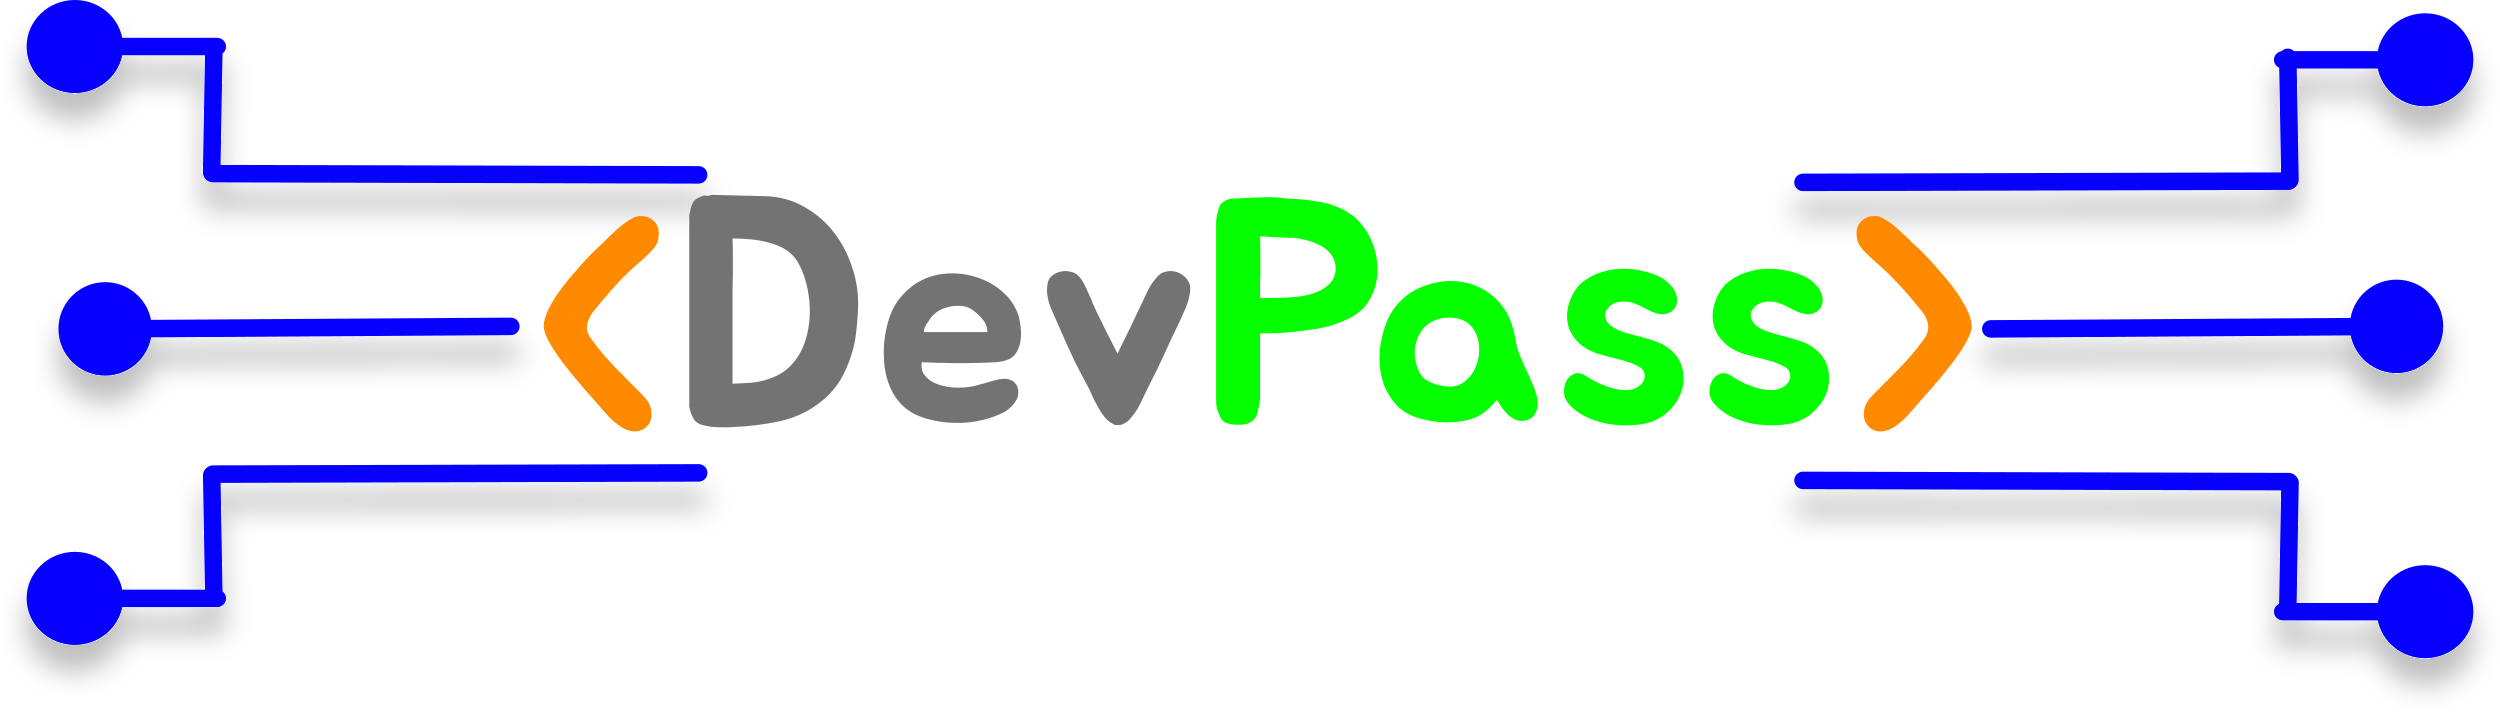
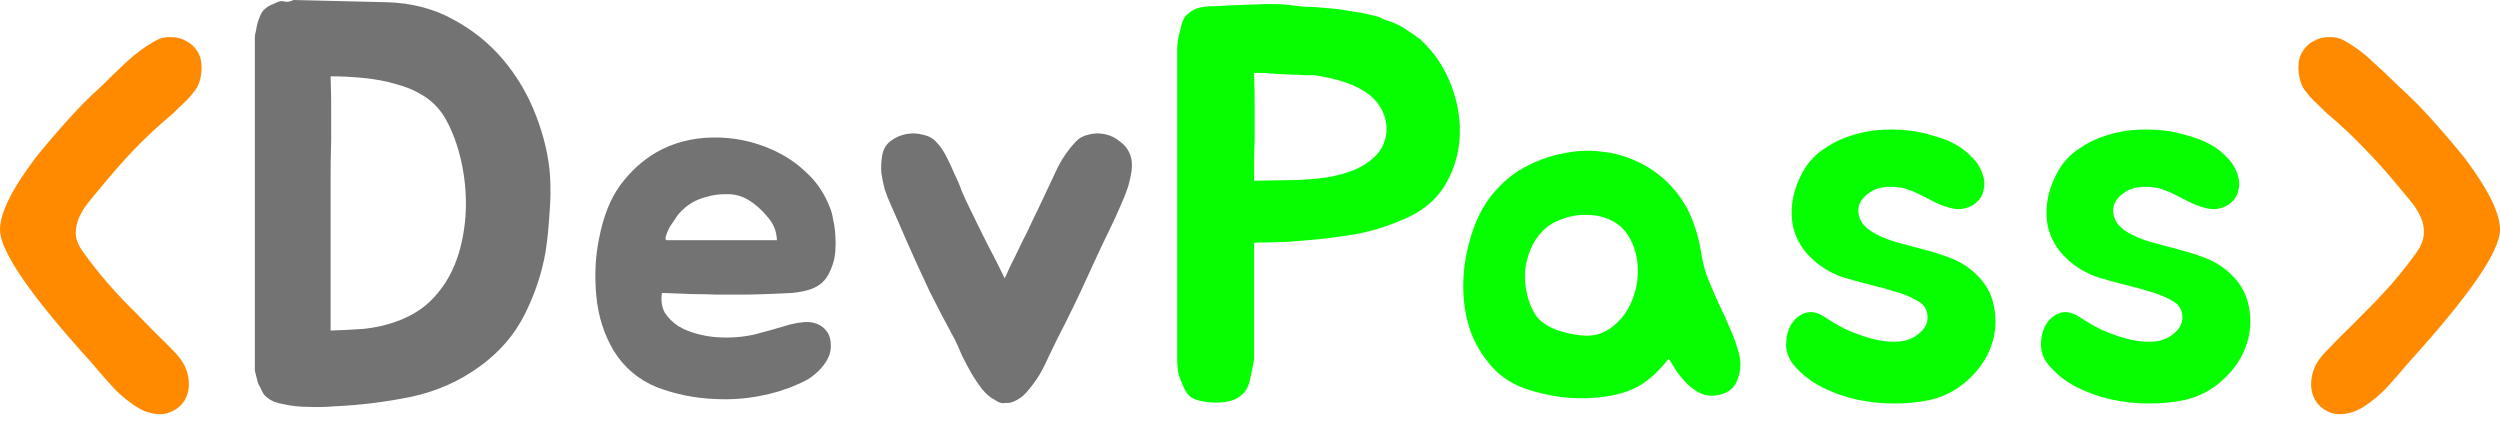
- <svg xmlns="http://www.w3.org/2000/svg" width="376" height="107" viewBox="0 0 376 107" fill="none">
-   <g filter="url(#filter0_d_1_126)">
-     <path fill-rule="evenodd" clip-rule="evenodd" d="M353.519 47.814L299.411 48.148C298.683 48.153 298.096 48.747 298.101 49.475C298.105 50.203 298.699 50.789 299.427 50.785L353.535 50.451C354.173 53.7 357.046 56.142 360.478 56.121C364.361 56.097 367.489 52.929 367.465 49.047C367.441 45.164 364.274 42.035 360.391 42.059C356.959 42.081 354.116 44.558 353.519 47.814Z" fill="#0500FF" />
-     <path fill-rule="evenodd" clip-rule="evenodd" d="M269.852 27.436C269.85 26.708 270.439 26.116 271.167 26.114L344.243 25.927C344.972 25.925 345.563 26.514 345.565 27.242C345.567 27.97 344.978 28.562 344.25 28.564L271.173 28.751C270.445 28.753 269.854 28.164 269.852 27.436Z" fill="#0500FF" />
-     <path fill-rule="evenodd" clip-rule="evenodd" d="M344.435 28.398C343.707 28.411 343.107 27.831 343.094 27.103L342.764 8.647C342.751 7.919 343.331 7.318 344.059 7.305C344.787 7.292 345.387 7.872 345.4 8.6L345.73 27.056C345.743 27.784 345.163 28.385 344.435 28.398Z" fill="#0500FF" />
-     <path fill-rule="evenodd" clip-rule="evenodd" d="M357.613 7.688H343.361C342.609 7.688 342 8.275 342 9C342 9.725 342.609 10.312 343.361 10.312H357.613C358.25 13.551 361.2 16 364.743 16C368.751 16 372 12.866 372 9C372 5.134 368.751 2 364.743 2C361.2 2 358.25 4.449 357.613 7.688Z" fill="#0500FF" />
-     <path fill-rule="evenodd" clip-rule="evenodd" d="M269.858 72.251C269.857 72.979 270.445 73.57 271.173 73.572L344.25 73.76C344.978 73.761 345.57 73.173 345.572 72.445C345.574 71.717 344.985 71.125 344.257 71.123L271.18 70.936C270.452 70.934 269.86 71.522 269.858 72.251Z" fill="#0500FF" />
-     <path fill-rule="evenodd" clip-rule="evenodd" d="M344.442 71.289C343.714 71.276 343.113 71.855 343.1 72.583L342.771 91.04C342.758 91.767 343.337 92.368 344.065 92.381C344.793 92.394 345.394 91.814 345.407 91.087L345.737 72.63C345.75 71.902 345.17 71.302 344.442 71.289Z" fill="#0500FF" />
-     <path fill-rule="evenodd" clip-rule="evenodd" d="M357.613 93.312L343.361 93.312C342.609 93.312 342 92.725 342 92C342 91.275 342.609 90.688 343.361 90.688L357.613 90.688C358.25 87.449 361.2 85 364.743 85C368.751 85 372 88.134 372 92C372 95.866 368.751 99 364.743 99C361.2 99 358.25 96.551 357.613 93.312Z" fill="#0500FF" />
-   </g>
-   <g filter="url(#filter1_d_1_126)">
-     <path fill-rule="evenodd" clip-rule="evenodd" d="M22.732 50.742L76.84 50.408C77.568 50.404 78.155 49.81 78.15 49.082C78.146 48.354 77.552 47.767 76.824 47.772L22.715 48.105C22.078 44.856 19.205 42.415 15.773 42.436C11.89 42.46 8.762 45.627 8.786 49.51C8.81 53.393 11.977 56.521 15.86 56.497C19.292 56.476 22.135 53.999 22.732 50.742Z" fill="#0500FF" />
-     <path fill-rule="evenodd" clip-rule="evenodd" d="M106.399 71.12C106.401 71.849 105.812 72.44 105.084 72.442L32.008 72.629C31.279 72.631 30.688 72.043 30.686 71.314C30.684 70.587 31.273 69.995 32.001 69.993L105.077 69.805C105.806 69.804 106.397 70.392 106.399 71.12Z" fill="#0500FF" />
-     <path fill-rule="evenodd" clip-rule="evenodd" d="M31.816 70.159C32.544 70.146 33.144 70.725 33.157 71.453L33.487 89.909C33.5 90.637 32.92 91.238 32.192 91.251C31.464 91.264 30.864 90.684 30.851 89.957L30.521 71.5C30.508 70.772 31.088 70.172 31.816 70.159Z" fill="#0500FF" />
-     <path fill-rule="evenodd" clip-rule="evenodd" d="M18.387 91.312L32.639 91.312C33.391 91.312 34 90.725 34 90C34 89.275 33.391 88.688 32.639 88.688L18.387 88.688C17.75 85.449 14.8 83 11.257 83C7.249 83 4 86.134 4 90C4 93.866 7.249 97 11.257 97C14.8 97 17.75 94.551 18.387 91.312Z" fill="#0500FF" />
-     <path fill-rule="evenodd" clip-rule="evenodd" d="M106.392 26.306C106.394 25.578 105.806 24.986 105.078 24.984L32.001 24.797C31.273 24.795 30.681 25.384 30.679 26.112C30.677 26.84 31.266 27.431 31.994 27.433L105.071 27.621C105.799 27.623 106.391 27.034 106.392 26.306Z" fill="#0500FF" />
-     <path fill-rule="evenodd" clip-rule="evenodd" d="M31.809 27.268C32.537 27.281 33.137 26.701 33.15 25.973L33.48 7.517C33.493 6.789 32.913 6.188 32.185 6.175C31.457 6.162 30.857 6.742 30.844 7.47L30.514 25.926C30.501 26.654 31.081 27.255 31.809 27.268Z" fill="#0500FF" />
-     <path fill-rule="evenodd" clip-rule="evenodd" d="M18.387 5.688H32.639C33.391 5.688 34 6.275 34 7C34 7.725 33.391 8.312 32.639 8.312H18.387C17.75 11.551 14.8 14 11.257 14C7.249 14 4 10.866 4 7C4 3.134 7.249 0 11.257 0C14.8 0 17.75 2.449 18.387 5.688Z" fill="#0500FF" />
-   </g>
-   <path d="M279.221 35.067C279.221 34.542 279.346 34.087 279.594 33.7C279.843 33.313 280.16 33.023 280.547 32.83C280.934 32.609 281.348 32.498 281.79 32.498C282.26 32.471 282.688 32.554 283.074 32.747C283.986 33.244 284.815 33.852 285.56 34.57C286.334 35.26 287.08 35.965 287.798 36.683C288.958 37.733 290.007 38.796 290.946 39.873C291.886 40.923 292.742 41.931 293.515 42.898C295.532 45.577 296.54 47.621 296.54 49.029C296.54 50.88 293.943 54.664 288.751 60.382C288.447 60.741 288.115 61.127 287.756 61.542C287.397 61.956 287.024 62.37 286.638 62.785C286.251 63.171 285.85 63.517 285.436 63.821C285.022 64.152 284.594 64.414 284.152 64.608C283.295 64.939 282.55 64.981 281.914 64.732C281.307 64.483 280.865 64.083 280.589 63.531C280.312 62.978 280.243 62.343 280.381 61.625C280.52 60.879 280.92 60.175 281.583 59.512C282.08 58.987 282.591 58.462 283.116 57.937C283.668 57.413 284.207 56.874 284.732 56.321C285.616 55.465 286.444 54.595 287.218 53.711C287.991 52.827 288.723 51.902 289.414 50.935C289.773 50.41 289.966 49.9 289.994 49.402C290.021 48.905 289.938 48.436 289.745 47.994C289.552 47.552 289.289 47.124 288.958 46.709C288.626 46.295 288.295 45.895 287.963 45.508C286.997 44.32 285.989 43.188 284.939 42.11C283.917 41.033 282.826 40.011 281.666 39.044C281.196 38.575 280.823 38.216 280.547 37.967C280.271 37.691 280.078 37.47 279.967 37.304C279.691 37.001 279.498 36.655 279.387 36.269C279.277 35.882 279.221 35.481 279.221 35.067Z" fill="#FF8A00" />
-   <path d="M268.625 55.294C268.014 54.908 267.323 54.603 266.552 54.378C265.813 54.153 265.041 53.944 264.238 53.751C263.467 53.558 262.711 53.349 261.972 53.124C261.233 52.867 260.558 52.514 259.947 52.064C258.629 51.067 257.858 49.846 257.633 48.4C257.44 46.921 257.762 45.443 258.597 43.964C259.047 43.193 259.642 42.566 260.381 42.084C261.12 41.57 261.924 41.184 262.792 40.927C263.692 40.638 264.608 40.477 265.54 40.445C266.472 40.413 267.356 40.461 268.191 40.59C268.738 40.686 269.316 40.831 269.927 41.023C270.538 41.184 271.1 41.409 271.614 41.698C272.161 41.988 272.643 42.357 273.061 42.807C273.511 43.225 273.832 43.755 274.025 44.398C274.153 44.816 274.169 45.218 274.073 45.603C274.009 45.989 273.848 46.311 273.591 46.568C273.366 46.825 273.061 47.018 272.675 47.146C272.321 47.275 271.936 47.307 271.518 47.243C271.036 47.146 270.586 47.002 270.168 46.809C269.75 46.616 269.332 46.407 268.914 46.182C268.497 45.957 268.063 45.764 267.613 45.603C267.195 45.443 266.745 45.362 266.263 45.362C265.524 45.33 264.913 45.459 264.431 45.748C263.949 46.037 263.611 46.391 263.418 46.809C263.258 47.227 263.274 47.677 263.467 48.159C263.692 48.641 264.141 49.059 264.816 49.412C265.427 49.734 266.102 49.991 266.841 50.184C267.581 50.376 268.304 50.569 269.011 50.762C269.75 50.955 270.457 51.18 271.132 51.437C271.839 51.694 272.466 52.048 273.012 52.498C274.073 53.365 274.716 54.378 274.941 55.535C275.198 56.692 275.134 57.833 274.748 58.958C274.362 60.083 273.687 61.079 272.723 61.947C271.791 62.815 270.682 63.393 269.397 63.683C268.464 63.876 267.452 63.972 266.359 63.972C265.299 63.972 264.238 63.859 263.177 63.635C262.149 63.41 261.152 63.056 260.188 62.574C259.256 62.092 258.469 61.481 257.826 60.742C257.376 60.227 257.135 59.649 257.103 59.006C257.103 58.331 257.231 57.753 257.488 57.271C257.778 56.756 258.179 56.403 258.694 56.21C259.208 56.017 259.786 56.13 260.429 56.547C260.943 56.901 261.554 57.255 262.261 57.608C262.968 57.929 263.675 58.187 264.383 58.379C265.09 58.572 265.765 58.669 266.407 58.669C267.082 58.669 267.661 58.524 268.143 58.235C268.85 57.785 269.22 57.271 269.252 56.692C269.284 56.081 269.075 55.615 268.625 55.294Z" fill="#05FF00" />
-   <path d="M246.732 55.294C246.122 54.908 245.431 54.603 244.659 54.378C243.92 54.153 243.149 53.944 242.345 53.751C241.574 53.558 240.818 53.349 240.079 53.124C239.34 52.867 238.665 52.514 238.054 52.064C236.737 51.067 235.965 49.846 235.74 48.4C235.547 46.921 235.869 45.443 236.704 43.964C237.154 43.193 237.749 42.566 238.488 42.084C239.227 41.57 240.031 41.184 240.899 40.927C241.799 40.638 242.715 40.477 243.647 40.445C244.579 40.413 245.463 40.461 246.298 40.59C246.845 40.686 247.423 40.831 248.034 41.023C248.645 41.184 249.207 41.409 249.721 41.698C250.268 41.988 250.75 42.357 251.168 42.807C251.618 43.225 251.939 43.755 252.132 44.398C252.261 44.816 252.277 45.218 252.18 45.603C252.116 45.989 251.955 46.311 251.698 46.568C251.473 46.825 251.168 47.018 250.782 47.146C250.428 47.275 250.043 47.307 249.625 47.243C249.143 47.146 248.693 47.002 248.275 46.809C247.857 46.616 247.439 46.407 247.022 46.182C246.604 45.957 246.17 45.764 245.72 45.603C245.302 45.443 244.852 45.362 244.37 45.362C243.631 45.33 243.02 45.459 242.538 45.748C242.056 46.037 241.718 46.391 241.526 46.809C241.365 47.227 241.381 47.677 241.574 48.159C241.799 48.641 242.249 49.059 242.924 49.412C243.534 49.734 244.209 49.991 244.949 50.184C245.688 50.376 246.411 50.569 247.118 50.762C247.857 50.955 248.564 51.18 249.239 51.437C249.946 51.694 250.573 52.048 251.12 52.498C252.18 53.365 252.823 54.378 253.048 55.535C253.305 56.692 253.241 57.833 252.855 58.958C252.469 60.083 251.794 61.079 250.83 61.947C249.898 62.815 248.789 63.393 247.504 63.683C246.572 63.876 245.559 63.972 244.466 63.972C243.406 63.972 242.345 63.859 241.284 63.635C240.256 63.41 239.26 63.056 238.295 62.574C237.363 62.092 236.576 61.481 235.933 60.742C235.483 60.227 235.242 59.649 235.21 59.006C235.21 58.331 235.338 57.753 235.596 57.271C235.885 56.756 236.287 56.403 236.801 56.21C237.315 56.017 237.894 56.13 238.536 56.547C239.051 56.901 239.661 57.255 240.368 57.608C241.076 57.929 241.783 58.187 242.49 58.379C243.197 58.572 243.872 58.669 244.515 58.669C245.19 58.669 245.768 58.524 246.25 58.235C246.957 57.785 247.327 57.271 247.359 56.692C247.391 56.081 247.182 55.615 246.732 55.294Z" fill="#05FF00" />
-   <path d="M213.12 43.482C214.084 43 215.096 42.663 216.157 42.47C217.218 42.245 218.262 42.197 219.291 42.325C220.351 42.422 221.364 42.695 222.328 43.145C223.292 43.563 224.192 44.173 225.028 44.977C225.864 45.812 226.506 46.728 226.956 47.725C227.406 48.721 227.728 49.83 227.921 51.051C228.049 51.887 228.258 52.658 228.547 53.365C228.837 54.073 229.142 54.78 229.463 55.487C229.817 56.194 230.138 56.901 230.428 57.608C230.749 58.315 231.006 59.054 231.199 59.826C231.36 60.565 231.295 61.288 231.006 61.995C230.749 62.67 230.203 63.088 229.367 63.249C228.885 63.345 228.419 63.313 227.969 63.152C227.551 62.959 227.165 62.702 226.812 62.381C226.458 62.027 226.137 61.658 225.847 61.272C225.59 60.854 225.349 60.469 225.124 60.115C224.385 61.079 223.582 61.835 222.714 62.381C221.846 62.895 220.801 63.233 219.58 63.393C218.551 63.522 217.571 63.554 216.639 63.49C215.707 63.426 214.711 63.249 213.65 62.959C212.268 62.606 211.127 61.995 210.227 61.127C209.359 60.227 208.684 59.199 208.202 58.042C207.752 56.853 207.511 55.583 207.479 54.233C207.447 52.883 207.608 51.55 207.961 50.232C208.411 48.496 209.086 47.082 209.986 45.989C210.886 44.896 211.93 44.061 213.12 43.482ZM214.325 49.123C213.875 49.573 213.521 50.103 213.264 50.714C213.007 51.325 212.847 51.967 212.782 52.642C212.75 53.317 212.814 53.992 212.975 54.667C213.136 55.342 213.393 55.937 213.746 56.451C214.068 56.901 214.614 57.287 215.386 57.608C216.157 57.897 216.961 58.074 217.796 58.138C218.76 58.203 219.596 57.946 220.303 57.367C221.042 56.788 221.589 56.065 221.942 55.197C222.328 54.298 222.505 53.349 222.473 52.353C222.441 51.325 222.167 50.392 221.653 49.557C221.267 48.946 220.753 48.496 220.11 48.207C219.5 47.918 218.841 47.773 218.134 47.773C217.427 47.741 216.719 47.853 216.012 48.111C215.337 48.336 214.775 48.673 214.325 49.123Z" fill="#05FF00" />
-   <path d="M203.778 32.683C204.999 33.808 205.899 35.158 206.478 36.733C207.056 38.275 207.281 39.818 207.153 41.361C207.024 42.839 206.558 44.205 205.755 45.459C204.951 46.68 203.73 47.612 202.091 48.255C200.805 48.801 199.535 49.187 198.282 49.412C197.029 49.637 195.646 49.814 194.136 49.943C193.461 50.007 192.882 50.055 192.4 50.087C191.95 50.087 191.42 50.103 190.809 50.135C190.681 50.135 190.456 50.135 190.134 50.135C189.845 50.135 189.636 50.151 189.508 50.184V60.163C189.411 60.774 189.283 61.401 189.122 62.044C188.993 62.686 188.624 63.184 188.013 63.538C187.659 63.731 187.226 63.843 186.711 63.876C186.197 63.908 185.731 63.892 185.313 63.827C184.863 63.763 184.478 63.651 184.156 63.49C183.867 63.297 183.626 62.975 183.433 62.526C183.304 62.236 183.176 61.915 183.047 61.561C182.951 61.176 182.903 60.71 182.903 60.163V33.502C182.903 33.278 182.919 33.069 182.951 32.876C182.983 32.683 183.015 32.49 183.047 32.297C183.112 32.136 183.16 31.96 183.192 31.767C183.224 31.574 183.272 31.397 183.337 31.236C183.401 31.076 183.465 30.931 183.529 30.803C183.626 30.674 183.738 30.562 183.867 30.465C184.028 30.305 184.269 30.16 184.59 30.031C184.944 29.903 185.458 29.838 186.133 29.838H186.229C187.226 29.774 188.334 29.726 189.556 29.694C190.777 29.63 191.79 29.646 192.593 29.742C193.043 29.806 193.461 29.855 193.847 29.887C194.232 29.887 194.602 29.903 194.955 29.935C195.341 29.967 195.727 29.999 196.113 30.031C196.498 30.063 196.884 30.112 197.27 30.176C197.591 30.24 197.88 30.288 198.137 30.32C198.427 30.353 198.716 30.401 199.005 30.465C199.262 30.529 199.536 30.594 199.825 30.658C200.146 30.722 200.435 30.835 200.693 30.995C201.368 31.188 201.93 31.429 202.38 31.719C202.83 32.008 203.296 32.329 203.778 32.683ZM200.885 40.638C200.918 39.866 200.757 39.191 200.403 38.613C200.082 38.034 199.616 37.552 199.005 37.166C198.395 36.781 197.703 36.475 196.932 36.251C196.161 36.026 195.389 35.865 194.618 35.768C194.425 35.768 194.152 35.768 193.798 35.768C193.477 35.736 193.123 35.72 192.738 35.72C192.352 35.688 191.982 35.672 191.629 35.672C191.307 35.64 191.05 35.624 190.857 35.624C190.697 35.592 190.504 35.575 190.279 35.575C190.054 35.575 189.797 35.575 189.508 35.575C189.54 36.572 189.556 37.536 189.556 38.468C189.556 39.368 189.556 40.348 189.556 41.409C189.524 41.988 189.508 42.566 189.508 43.145C189.508 43.723 189.508 44.286 189.508 44.832L192.497 44.784C193.268 44.784 194.12 44.736 195.052 44.639C195.984 44.543 196.868 44.35 197.703 44.061C198.539 43.771 199.246 43.354 199.825 42.807C200.435 42.261 200.789 41.538 200.885 40.638Z" fill="#05FF00" />
-   <path d="M178.886 42.663C179.014 43.048 179.046 43.482 178.982 43.964C178.918 44.446 178.805 44.945 178.645 45.459C178.484 45.941 178.291 46.423 178.066 46.905C177.873 47.355 177.696 47.757 177.536 48.11C176.7 49.814 175.913 51.485 175.173 53.124C174.434 54.764 173.566 56.547 172.57 58.476C172.377 58.861 172.152 59.328 171.895 59.874C171.67 60.388 171.413 60.903 171.124 61.417C170.834 61.899 170.513 62.349 170.159 62.767C169.838 63.184 169.485 63.49 169.099 63.683C168.777 63.876 168.456 63.956 168.135 63.924C167.877 63.988 167.588 63.908 167.267 63.683C166.881 63.49 166.512 63.184 166.158 62.767C165.837 62.349 165.531 61.899 165.242 61.417C164.953 60.903 164.679 60.388 164.422 59.874C164.197 59.328 163.988 58.861 163.796 58.476C163.41 57.737 163.04 57.046 162.687 56.403C162.365 55.76 162.012 55.069 161.626 54.33C161.273 53.558 160.871 52.691 160.421 51.726C159.971 50.73 159.441 49.525 158.83 48.11C158.669 47.725 158.492 47.323 158.3 46.905C158.107 46.487 157.93 46.037 157.769 45.555C157.641 45.073 157.544 44.591 157.48 44.109C157.448 43.595 157.48 43.08 157.576 42.566C157.673 42.084 157.914 41.698 158.3 41.409C158.685 41.12 159.119 40.927 159.601 40.831C160.083 40.734 160.565 40.75 161.048 40.879C161.53 40.975 161.915 41.184 162.205 41.505C162.494 41.795 162.767 42.181 163.024 42.663C163.281 43.145 163.522 43.659 163.747 44.205C164.005 44.72 164.23 45.25 164.422 45.796C164.647 46.31 164.856 46.761 165.049 47.146C165.499 48.078 165.997 49.091 166.544 50.184C167.122 51.276 167.636 52.289 168.086 53.221C168.408 52.482 168.697 51.871 168.954 51.389C169.211 50.874 169.452 50.376 169.677 49.894C169.934 49.412 170.192 48.882 170.449 48.303C170.738 47.725 171.092 46.986 171.509 46.086C171.895 45.25 172.281 44.43 172.666 43.627C173.084 42.823 173.582 42.116 174.161 41.505C174.45 41.184 174.82 40.975 175.27 40.879C175.72 40.75 176.186 40.734 176.668 40.831C177.15 40.927 177.584 41.136 177.97 41.457C178.388 41.747 178.693 42.148 178.886 42.663Z" fill="#737373" />
-   <path d="M149.678 57.174C150.063 57.078 150.449 57.013 150.835 56.981C151.253 56.949 151.622 56.997 151.944 57.126C152.297 57.255 152.586 57.48 152.811 57.801C153.036 58.09 153.149 58.508 153.149 59.054C153.149 59.44 153.052 59.81 152.86 60.163C152.667 60.517 152.426 60.838 152.136 61.127C151.847 61.417 151.526 61.674 151.172 61.899C150.819 62.092 150.481 62.252 150.16 62.381C149.228 62.799 148.151 63.12 146.93 63.345C145.74 63.57 144.503 63.651 143.217 63.586C141.482 63.522 139.81 63.184 138.203 62.574C136.628 61.931 135.391 60.886 134.491 59.44C133.655 58.026 133.157 56.451 132.997 54.715C132.836 52.98 132.916 51.341 133.238 49.798C133.591 47.934 134.186 46.423 135.021 45.266C135.889 44.077 136.918 43.129 138.107 42.422C139.553 41.586 141.176 41.152 142.976 41.12C144.776 41.088 146.496 41.441 148.135 42.181C149.228 42.663 150.208 43.321 151.076 44.157C151.944 44.961 152.602 45.941 153.052 47.098C153.181 47.387 153.277 47.741 153.342 48.159C153.438 48.577 153.502 49.026 153.535 49.508C153.567 49.959 153.567 50.408 153.535 50.858C153.502 51.308 153.422 51.71 153.293 52.064C153.101 52.642 152.86 53.092 152.57 53.414C152.281 53.735 151.911 53.976 151.461 54.137C151.011 54.297 150.465 54.41 149.822 54.474C149.212 54.506 148.472 54.539 147.605 54.571C146.833 54.603 146.11 54.619 145.435 54.619C144.76 54.619 144.069 54.619 143.362 54.619C142.655 54.587 141.916 54.571 141.144 54.571C140.405 54.539 139.569 54.506 138.637 54.474C138.541 55.117 138.621 55.68 138.878 56.162C139.168 56.612 139.553 56.997 140.035 57.319C140.517 57.608 141.064 57.833 141.675 57.994C142.285 58.154 142.88 58.251 143.458 58.283C144.551 58.347 145.596 58.267 146.592 58.042C147.588 57.785 148.617 57.495 149.678 57.174ZM147.605 47.821C146.994 47.114 146.351 46.6 145.676 46.278C145.162 46.053 144.615 45.957 144.037 45.989C143.491 45.989 142.96 46.069 142.446 46.23C141.514 46.455 140.726 46.937 140.084 47.676C140.019 47.741 139.907 47.901 139.746 48.159C139.585 48.384 139.425 48.625 139.264 48.882C139.135 49.139 139.039 49.38 138.975 49.605C138.91 49.83 138.943 49.942 139.071 49.942H148.521C148.488 49.492 148.408 49.123 148.279 48.834C148.151 48.512 147.926 48.175 147.605 47.821Z" fill="#737373" />
-   <path d="M129.024 44.398C129.088 45.459 129.072 46.552 128.976 47.677C128.912 48.801 128.799 49.894 128.638 50.955C128.317 52.787 127.722 54.571 126.855 56.306C125.987 58.042 124.717 59.52 123.046 60.742C121.31 62.027 119.334 62.911 117.116 63.393C114.898 63.843 112.697 64.117 110.511 64.213C109.772 64.277 109.016 64.293 108.245 64.261C107.506 64.261 106.783 64.181 106.076 64.02C105.497 63.924 105.063 63.747 104.774 63.49C104.613 63.393 104.485 63.265 104.388 63.104C104.292 62.943 104.211 62.783 104.147 62.622C104.051 62.461 103.97 62.301 103.906 62.14C103.874 61.947 103.826 61.754 103.761 61.561C103.729 61.401 103.697 61.256 103.665 61.127C103.665 60.967 103.665 60.822 103.665 60.694V33.165C103.665 32.94 103.665 32.731 103.665 32.538C103.665 32.345 103.697 32.153 103.761 31.96C103.826 31.51 103.922 31.14 104.051 30.851C104.179 30.465 104.356 30.192 104.581 30.031C104.774 29.871 104.967 29.758 105.16 29.694C105.352 29.597 105.529 29.517 105.69 29.453C105.883 29.389 106.076 29.389 106.268 29.453C106.493 29.485 106.734 29.437 106.992 29.308L115.043 29.501C117.164 29.565 119.06 30.063 120.732 30.995C122.403 31.895 123.833 33.053 125.023 34.467C126.212 35.881 127.144 37.472 127.819 39.24C128.494 40.975 128.895 42.695 129.024 44.398ZM120.057 53.558C120.667 52.594 121.117 51.485 121.407 50.232C121.696 48.978 121.825 47.709 121.792 46.423C121.76 45.105 121.583 43.836 121.262 42.614C120.941 41.361 120.491 40.252 119.912 39.288C119.462 38.581 118.884 38.002 118.177 37.552C117.469 37.102 116.682 36.765 115.814 36.54C114.946 36.283 114.014 36.106 113.018 36.01C112.054 35.913 111.106 35.865 110.173 35.865C110.206 36.797 110.222 37.697 110.222 38.565C110.222 39.432 110.222 40.349 110.222 41.313C110.19 42.47 110.173 43.595 110.173 44.688C110.173 45.78 110.173 46.841 110.173 47.869V57.705C111.17 57.672 112.118 57.624 113.018 57.56C113.95 57.463 114.834 57.271 115.67 56.981C116.537 56.692 117.325 56.29 118.032 55.776C118.771 55.23 119.446 54.49 120.057 53.558Z" fill="#737373" />
-   <path d="M99.09 35.067C99.09 35.481 99.035 35.882 98.924 36.269C98.814 36.655 98.621 37.001 98.344 37.304C98.234 37.47 98.04 37.691 97.764 37.967C97.488 38.216 97.115 38.575 96.646 39.044C95.486 40.011 94.381 41.033 93.331 42.11C92.309 43.188 91.315 44.32 90.348 45.508C90.017 45.895 89.685 46.295 89.354 46.709C89.022 47.124 88.76 47.552 88.567 47.994C88.373 48.436 88.276 48.905 88.276 49.402C88.304 49.9 88.511 50.41 88.898 50.935C89.588 51.902 90.32 52.827 91.094 53.711C91.867 54.595 92.696 55.465 93.58 56.321C94.105 56.874 94.629 57.413 95.154 57.937C95.707 58.462 96.231 58.987 96.728 59.512C97.391 60.175 97.792 60.879 97.93 61.625C98.068 62.343 97.999 62.978 97.723 63.531C97.447 64.083 96.991 64.483 96.356 64.732C95.748 64.981 95.016 64.939 94.16 64.608C93.718 64.414 93.29 64.152 92.875 63.821C92.461 63.517 92.061 63.171 91.674 62.785C91.287 62.37 90.914 61.956 90.555 61.542C90.196 61.127 89.865 60.741 89.561 60.382C84.368 54.664 81.772 50.88 81.772 49.029C81.772 47.621 82.78 45.577 84.796 42.898C85.57 41.931 86.426 40.923 87.365 39.873C88.304 38.796 89.354 37.733 90.514 36.683C91.232 35.965 91.964 35.26 92.71 34.57C93.483 33.852 94.326 33.244 95.237 32.747C95.624 32.554 96.038 32.471 96.48 32.498C96.95 32.498 97.378 32.609 97.764 32.83C98.151 33.023 98.469 33.313 98.717 33.7C98.966 34.087 99.09 34.542 99.09 35.067Z" fill="#FF8A00" />
-   <defs>
-     <filter id="filter0_d_1_126" x="265.852" y="2" width="110.148" height="105" filterUnits="userSpaceOnUse" color-interpolation-filters="sRGB">
-       <feFlood flood-opacity="0" result="BackgroundImageFix" />
-       <feColorMatrix in="SourceAlpha" type="matrix" values="0 0 0 0 0 0 0 0 0 0 0 0 0 0 0 0 0 0 127 0" result="hardAlpha" />
-       <feOffset dy="4" />
-       <feGaussianBlur stdDeviation="2" />
-       <feComposite in2="hardAlpha" operator="out" />
-       <feColorMatrix type="matrix" values="0 0 0 0 0 0 0 0 0 0 0 0 0 0 0 0 0 0 0.25 0" />
-       <feBlend mode="normal" in2="BackgroundImageFix" result="effect1_dropShadow_1_126" />
-       <feBlend mode="normal" in="SourceGraphic" in2="effect1_dropShadow_1_126" result="shape" />
-     </filter>
-     <filter id="filter1_d_1_126" x="6.10352e-05" y="0" width="110.399" height="105" filterUnits="userSpaceOnUse" color-interpolation-filters="sRGB">
-       <feFlood flood-opacity="0" result="BackgroundImageFix" />
-       <feColorMatrix in="SourceAlpha" type="matrix" values="0 0 0 0 0 0 0 0 0 0 0 0 0 0 0 0 0 0 127 0" result="hardAlpha" />
-       <feOffset dy="4" />
-       <feGaussianBlur stdDeviation="2" />
-       <feComposite in2="hardAlpha" operator="out" />
-       <feColorMatrix type="matrix" values="0 0 0 0 0 0 0 0 0 0 0 0 0 0 0 0 0 0 0.25 0" />
-       <feBlend mode="normal" in2="BackgroundImageFix" result="effect1_dropShadow_1_126" />
-       <feBlend mode="normal" in="SourceGraphic" in2="effect1_dropShadow_1_126" result="shape" />
-     </filter>
-   </defs>
+ <svg xmlns="http://www.w3.org/2000/svg" width="165" height="28" viewBox="0 0 165 28" fill="none">
+   <path d="M151.695 4.425C151.695 4.021 151.79 3.671 151.981 3.374C152.172 3.077 152.416 2.854 152.713 2.706C153.01 2.536 153.329 2.451 153.668 2.451C154.029 2.43 154.358 2.493 154.655 2.642C155.355 3.024 155.992 3.491 156.565 4.043C157.159 4.573 157.732 5.114 158.284 5.666C159.175 6.472 159.981 7.289 160.703 8.117C161.424 8.923 162.082 9.698 162.676 10.441C164.225 12.499 165 14.069 165 15.151C165 16.573 163.005 19.48 159.016 23.873C158.782 24.149 158.528 24.446 158.252 24.764C157.976 25.083 157.69 25.401 157.393 25.719C157.095 26.016 156.788 26.282 156.469 26.515C156.151 26.77 155.822 26.971 155.483 27.12C154.825 27.374 154.252 27.406 153.764 27.215C153.297 27.024 152.957 26.716 152.745 26.292C152.533 25.868 152.48 25.38 152.586 24.828C152.692 24.255 153 23.714 153.509 23.204C153.891 22.801 154.284 22.398 154.687 21.995C155.111 21.592 155.525 21.178 155.928 20.754C156.607 20.096 157.244 19.427 157.838 18.748C158.432 18.069 158.995 17.358 159.525 16.616C159.801 16.212 159.95 15.82 159.971 15.438C159.992 15.056 159.928 14.695 159.78 14.356C159.631 14.016 159.43 13.687 159.175 13.369C158.92 13.051 158.666 12.743 158.411 12.446C157.668 11.533 156.894 10.663 156.087 9.836C155.302 9.008 154.464 8.223 153.573 7.48C153.212 7.119 152.926 6.844 152.713 6.653C152.501 6.44 152.353 6.271 152.268 6.143C152.056 5.91 151.907 5.645 151.822 5.348C151.737 5.051 151.695 4.743 151.695 4.425Z" fill="#FF8A00" />
+   <path d="M143.554 19.964C143.085 19.668 142.554 19.433 141.961 19.26C141.393 19.087 140.801 18.927 140.183 18.779C139.591 18.631 139.011 18.47 138.443 18.297C137.875 18.1 137.356 17.828 136.887 17.482C135.875 16.717 135.282 15.779 135.109 14.668C134.961 13.532 135.208 12.396 135.85 11.26C136.196 10.667 136.652 10.186 137.22 9.815C137.788 9.42 138.406 9.124 139.072 8.926C139.764 8.704 140.467 8.581 141.184 8.556C141.9 8.531 142.579 8.568 143.221 8.667C143.64 8.741 144.085 8.852 144.554 9C145.023 9.124 145.455 9.297 145.85 9.519C146.27 9.741 146.641 10.025 146.962 10.371C147.307 10.692 147.554 11.099 147.702 11.593C147.801 11.914 147.814 12.223 147.739 12.519C147.69 12.816 147.567 13.062 147.369 13.26C147.196 13.457 146.962 13.606 146.665 13.704C146.394 13.803 146.097 13.828 145.776 13.778C145.406 13.704 145.06 13.593 144.739 13.445C144.418 13.297 144.097 13.136 143.776 12.964C143.455 12.791 143.122 12.643 142.776 12.519C142.455 12.396 142.11 12.334 141.739 12.334C141.171 12.309 140.702 12.408 140.332 12.63C139.961 12.852 139.702 13.124 139.554 13.445C139.43 13.766 139.443 14.112 139.591 14.482C139.764 14.853 140.109 15.174 140.628 15.445C141.097 15.692 141.616 15.89 142.184 16.038C142.752 16.186 143.307 16.334 143.85 16.482C144.418 16.631 144.962 16.803 145.48 17.001C146.023 17.198 146.505 17.47 146.925 17.816C147.739 18.483 148.233 19.26 148.406 20.149C148.604 21.038 148.554 21.915 148.258 22.779C147.962 23.643 147.443 24.409 146.702 25.076C145.986 25.742 145.134 26.187 144.147 26.409C143.431 26.557 142.653 26.631 141.813 26.631C140.998 26.631 140.183 26.545 139.369 26.372C138.578 26.199 137.813 25.927 137.072 25.557C136.356 25.187 135.751 24.717 135.257 24.149C134.912 23.754 134.726 23.31 134.702 22.816C134.702 22.297 134.8 21.853 134.998 21.483C135.22 21.088 135.529 20.816 135.924 20.668C136.319 20.52 136.764 20.606 137.257 20.927C137.652 21.199 138.122 21.47 138.665 21.742C139.208 21.989 139.751 22.186 140.295 22.335C140.838 22.483 141.356 22.557 141.85 22.557C142.369 22.557 142.813 22.446 143.184 22.224C143.727 21.878 144.011 21.483 144.036 21.038C144.06 20.569 143.9 20.211 143.554 19.964Z" fill="#05FF00" />
+   <path d="M126.734 19.964C126.265 19.668 125.734 19.433 125.142 19.26C124.574 19.087 123.981 18.927 123.364 18.779C122.771 18.631 122.191 18.47 121.623 18.297C121.055 18.1 120.536 17.828 120.067 17.482C119.055 16.717 118.462 15.779 118.289 14.668C118.141 13.532 118.388 12.396 119.03 11.26C119.376 10.667 119.833 10.186 120.401 9.815C120.968 9.42 121.586 9.124 122.252 8.926C122.944 8.704 123.648 8.581 124.364 8.556C125.08 8.531 125.759 8.568 126.401 8.667C126.821 8.741 127.265 8.852 127.734 9C128.203 9.124 128.636 9.297 129.031 9.519C129.45 9.741 129.821 10.025 130.142 10.371C130.488 10.692 130.734 11.099 130.883 11.593C130.981 11.914 130.994 12.223 130.92 12.519C130.87 12.816 130.747 13.062 130.549 13.26C130.376 13.457 130.142 13.606 129.846 13.704C129.574 13.803 129.278 13.828 128.957 13.778C128.586 13.704 128.24 13.593 127.919 13.445C127.598 13.297 127.277 13.136 126.956 12.964C126.635 12.791 126.302 12.643 125.956 12.519C125.635 12.396 125.29 12.334 124.919 12.334C124.351 12.309 123.882 12.408 123.512 12.63C123.141 12.852 122.882 13.124 122.734 13.445C122.611 13.766 122.623 14.112 122.771 14.482C122.944 14.853 123.29 15.174 123.808 15.445C124.277 15.692 124.796 15.89 125.364 16.038C125.932 16.186 126.487 16.334 127.031 16.482C127.598 16.631 128.142 16.803 128.66 17.001C129.203 17.198 129.685 17.47 130.105 17.816C130.92 18.483 131.414 19.26 131.586 20.149C131.784 21.038 131.735 21.915 131.438 22.779C131.142 23.643 130.623 24.409 129.883 25.076C129.166 25.742 128.315 26.187 127.327 26.409C126.611 26.557 125.833 26.631 124.993 26.631C124.179 26.631 123.364 26.545 122.549 26.372C121.759 26.199 120.993 25.927 120.252 25.557C119.536 25.187 118.931 24.717 118.437 24.149C118.092 23.754 117.907 23.31 117.882 22.816C117.882 22.297 117.981 21.853 118.178 21.483C118.4 21.088 118.709 20.816 119.104 20.668C119.499 20.52 119.944 20.606 120.438 20.927C120.833 21.199 121.302 21.47 121.845 21.742C122.388 21.989 122.932 22.186 123.475 22.335C124.018 22.483 124.537 22.557 125.03 22.557C125.549 22.557 125.993 22.446 126.364 22.224C126.907 21.878 127.191 21.483 127.216 21.038C127.24 20.569 127.08 20.211 126.734 19.964Z" fill="#05FF00" />
+   <path d="M100.911 10.89C101.652 10.519 102.43 10.26 103.244 10.112C104.059 9.939 104.862 9.902 105.652 10.001C106.467 10.075 107.245 10.285 107.985 10.63C108.726 10.951 109.418 11.421 110.06 12.038C110.702 12.68 111.195 13.384 111.541 14.149C111.887 14.915 112.134 15.766 112.282 16.705C112.381 17.347 112.541 17.939 112.763 18.483C112.986 19.026 113.22 19.569 113.467 20.112C113.739 20.656 113.986 21.199 114.208 21.742C114.455 22.285 114.652 22.853 114.801 23.446C114.924 24.014 114.875 24.569 114.652 25.113C114.455 25.631 114.035 25.952 113.393 26.076C113.023 26.15 112.665 26.125 112.319 26.002C111.998 25.853 111.702 25.656 111.43 25.409C111.158 25.137 110.911 24.853 110.689 24.557C110.492 24.236 110.307 23.94 110.134 23.668C109.566 24.409 108.948 24.989 108.282 25.409C107.615 25.804 106.812 26.063 105.874 26.187C105.084 26.286 104.331 26.31 103.615 26.261C102.899 26.212 102.133 26.076 101.318 25.853C100.257 25.582 99.38 25.113 98.689 24.446C98.022 23.755 97.503 22.964 97.133 22.075C96.787 21.162 96.602 20.186 96.577 19.149C96.553 18.112 96.676 17.087 96.948 16.075C97.293 14.742 97.812 13.655 98.503 12.816C99.195 11.976 99.997 11.334 100.911 10.89ZM101.837 15.223C101.491 15.569 101.22 15.976 101.022 16.445C100.824 16.915 100.701 17.409 100.652 17.927C100.627 18.446 100.676 18.964 100.8 19.483C100.923 20.001 101.121 20.458 101.392 20.853C101.639 21.199 102.059 21.495 102.652 21.742C103.244 21.964 103.862 22.1 104.504 22.149C105.244 22.199 105.886 22.001 106.43 21.557C106.998 21.112 107.417 20.557 107.689 19.89C107.985 19.199 108.121 18.47 108.097 17.705C108.072 16.915 107.862 16.199 107.467 15.556C107.171 15.087 106.775 14.742 106.282 14.519C105.812 14.297 105.306 14.186 104.763 14.186C104.22 14.161 103.676 14.248 103.133 14.445C102.615 14.618 102.183 14.877 101.837 15.223Z" fill="#05FF00" />
+   <path d="M93.734 2.593C94.672 3.457 95.364 4.494 95.808 5.704C96.252 6.889 96.425 8.074 96.326 9.26C96.228 10.396 95.87 11.445 95.252 12.408C94.635 13.346 93.697 14.062 92.437 14.556C91.45 14.976 90.474 15.272 89.511 15.445C88.548 15.618 87.487 15.754 86.326 15.853C85.807 15.902 85.363 15.939 84.993 15.964C84.647 15.964 84.239 15.976 83.77 16.001C83.671 16.001 83.499 16.001 83.252 16.001C83.029 16.001 82.869 16.013 82.77 16.038V23.705C82.696 24.174 82.597 24.656 82.474 25.15C82.375 25.643 82.091 26.026 81.622 26.298C81.35 26.446 81.017 26.532 80.622 26.557C80.227 26.582 79.869 26.569 79.548 26.52C79.202 26.471 78.906 26.384 78.659 26.261C78.437 26.113 78.251 25.866 78.103 25.52C78.004 25.298 77.906 25.051 77.807 24.779C77.733 24.483 77.696 24.125 77.696 23.705V3.222C77.696 3.049 77.708 2.889 77.733 2.741C77.757 2.593 77.782 2.445 77.807 2.296C77.856 2.173 77.893 2.037 77.918 1.889C77.943 1.741 77.98 1.605 78.029 1.481C78.079 1.358 78.128 1.247 78.177 1.148C78.251 1.049 78.338 0.963 78.437 0.889C78.56 0.765 78.745 0.654 78.992 0.556C79.264 0.457 79.659 0.407 80.177 0.407H80.251C81.017 0.358 81.869 0.321 82.807 0.296C83.746 0.247 84.523 0.259 85.141 0.333C85.486 0.383 85.807 0.42 86.104 0.444C86.4 0.444 86.684 0.457 86.956 0.481C87.252 0.506 87.548 0.531 87.845 0.556C88.141 0.58 88.437 0.617 88.734 0.667C88.98 0.716 89.203 0.753 89.4 0.778C89.622 0.802 89.845 0.839 90.067 0.889C90.264 0.938 90.474 0.988 90.697 1.037C90.944 1.086 91.166 1.173 91.363 1.296C91.882 1.444 92.314 1.63 92.66 1.852C93.005 2.074 93.363 2.321 93.734 2.593ZM91.511 8.704C91.536 8.112 91.413 7.593 91.141 7.148C90.894 6.704 90.536 6.334 90.067 6.037C89.598 5.741 89.067 5.506 88.474 5.334C87.882 5.161 87.289 5.037 86.696 4.963C86.548 4.963 86.338 4.963 86.067 4.963C85.82 4.938 85.548 4.926 85.252 4.926C84.956 4.901 84.671 4.889 84.4 4.889C84.153 4.864 83.955 4.852 83.807 4.852C83.684 4.827 83.536 4.815 83.363 4.815C83.19 4.815 82.992 4.815 82.77 4.815C82.795 5.58 82.807 6.321 82.807 7.037C82.807 7.729 82.807 8.482 82.807 9.297C82.782 9.741 82.77 10.186 82.77 10.63C82.77 11.075 82.77 11.507 82.77 11.927L85.067 11.889C85.659 11.889 86.314 11.852 87.03 11.778C87.746 11.704 88.425 11.556 89.067 11.334C89.709 11.112 90.252 10.791 90.697 10.371C91.166 9.951 91.437 9.396 91.511 8.704Z" fill="#05FF00" />
+   <path d="M74.61 10.26C74.709 10.556 74.733 10.889 74.684 11.26C74.635 11.63 74.548 12.013 74.425 12.408C74.301 12.778 74.153 13.149 73.98 13.519C73.832 13.865 73.696 14.174 73.573 14.445C72.931 15.754 72.326 17.038 71.758 18.297C71.19 19.557 70.523 20.927 69.758 22.409C69.61 22.705 69.437 23.063 69.239 23.483C69.066 23.878 68.869 24.273 68.647 24.668C68.424 25.038 68.177 25.384 67.906 25.705C67.659 26.026 67.387 26.261 67.091 26.409C66.844 26.557 66.597 26.619 66.35 26.594C66.153 26.643 65.93 26.582 65.683 26.409C65.387 26.261 65.103 26.026 64.832 25.705C64.585 25.384 64.35 25.038 64.128 24.668C63.906 24.273 63.696 23.878 63.498 23.483C63.325 23.063 63.165 22.705 63.017 22.409C62.72 21.841 62.436 21.31 62.165 20.816C61.918 20.322 61.646 19.791 61.35 19.223C61.078 18.631 60.77 17.964 60.424 17.223C60.078 16.458 59.671 15.532 59.202 14.445C59.078 14.149 58.942 13.84 58.794 13.519C58.646 13.198 58.51 12.852 58.387 12.482C58.288 12.112 58.214 11.741 58.164 11.371C58.14 10.976 58.164 10.581 58.239 10.186C58.313 9.815 58.498 9.519 58.794 9.297C59.09 9.075 59.424 8.926 59.794 8.852C60.165 8.778 60.535 8.791 60.905 8.889C61.276 8.963 61.572 9.124 61.794 9.371C62.017 9.593 62.227 9.889 62.424 10.26C62.622 10.63 62.807 11.025 62.98 11.445C63.177 11.84 63.35 12.248 63.498 12.667C63.671 13.062 63.831 13.408 63.98 13.704C64.325 14.421 64.708 15.198 65.128 16.038C65.572 16.878 65.968 17.655 66.313 18.371C66.56 17.803 66.782 17.334 66.98 16.964C67.177 16.569 67.363 16.186 67.535 15.816C67.733 15.445 67.93 15.038 68.128 14.593C68.35 14.149 68.622 13.581 68.943 12.89C69.239 12.248 69.536 11.618 69.832 11.001C70.153 10.383 70.536 9.84 70.98 9.371C71.202 9.124 71.486 8.963 71.832 8.889C72.178 8.791 72.536 8.778 72.906 8.852C73.276 8.926 73.61 9.087 73.906 9.334C74.227 9.556 74.462 9.865 74.61 10.26Z" fill="#737373" />
+   <path d="M52.17 21.409C52.467 21.334 52.763 21.285 53.059 21.26C53.38 21.236 53.664 21.273 53.911 21.372C54.183 21.47 54.405 21.643 54.578 21.89C54.751 22.112 54.837 22.433 54.837 22.853C54.837 23.149 54.763 23.433 54.615 23.705C54.467 23.977 54.282 24.224 54.059 24.446C53.837 24.668 53.59 24.866 53.319 25.038C53.047 25.187 52.788 25.31 52.541 25.409C51.825 25.73 50.997 25.977 50.059 26.15C49.145 26.323 48.195 26.384 47.207 26.335C45.874 26.285 44.59 26.026 43.355 25.557C42.145 25.063 41.194 24.261 40.503 23.149C39.861 22.063 39.478 20.853 39.355 19.52C39.231 18.186 39.293 16.927 39.54 15.742C39.812 14.309 40.268 13.149 40.91 12.26C41.577 11.346 42.367 10.618 43.281 10.075C44.392 9.433 45.639 9.099 47.022 9.075C48.405 9.05 49.726 9.321 50.985 9.889C51.825 10.26 52.578 10.766 53.244 11.408C53.911 12.025 54.417 12.778 54.763 13.667C54.862 13.89 54.936 14.161 54.985 14.482C55.059 14.803 55.109 15.149 55.133 15.519C55.158 15.865 55.158 16.211 55.133 16.556C55.109 16.902 55.047 17.211 54.948 17.482C54.8 17.927 54.615 18.273 54.393 18.52C54.17 18.767 53.886 18.952 53.541 19.075C53.195 19.199 52.775 19.285 52.281 19.334C51.812 19.359 51.244 19.384 50.578 19.409C49.985 19.433 49.429 19.445 48.911 19.445C48.392 19.445 47.861 19.445 47.318 19.445C46.775 19.421 46.207 19.409 45.614 19.409C45.046 19.384 44.404 19.359 43.688 19.334C43.614 19.828 43.676 20.26 43.873 20.631C44.096 20.977 44.392 21.273 44.762 21.52C45.133 21.742 45.553 21.915 46.022 22.038C46.491 22.162 46.948 22.236 47.392 22.261C48.232 22.31 49.034 22.248 49.8 22.075C50.565 21.878 51.355 21.655 52.17 21.409ZM50.578 14.223C50.108 13.68 49.615 13.285 49.096 13.038C48.701 12.865 48.281 12.791 47.837 12.816C47.417 12.816 47.01 12.877 46.614 13.001C45.898 13.174 45.293 13.544 44.8 14.112C44.75 14.161 44.664 14.285 44.54 14.482C44.417 14.655 44.293 14.84 44.17 15.038C44.071 15.235 43.997 15.421 43.948 15.593C43.898 15.766 43.923 15.853 44.022 15.853H51.281C51.257 15.507 51.195 15.223 51.096 15.001C50.997 14.754 50.825 14.495 50.578 14.223Z" fill="#737373" />
+   <path d="M36.303 11.593C36.352 12.408 36.34 13.248 36.265 14.112C36.216 14.976 36.13 15.816 36.006 16.631C35.759 18.038 35.302 19.409 34.636 20.742C33.969 22.075 32.994 23.211 31.71 24.15C30.376 25.137 28.858 25.816 27.154 26.187C25.45 26.532 23.759 26.742 22.079 26.816C21.512 26.866 20.931 26.878 20.338 26.853C19.771 26.853 19.215 26.792 18.672 26.668C18.227 26.594 17.894 26.458 17.672 26.261C17.548 26.187 17.45 26.088 17.375 25.965C17.301 25.841 17.24 25.718 17.19 25.594C17.116 25.471 17.054 25.347 17.005 25.224C16.98 25.076 16.943 24.927 16.894 24.779C16.869 24.656 16.845 24.545 16.82 24.446C16.82 24.322 16.82 24.211 16.82 24.113V2.963C16.82 2.79 16.82 2.63 16.82 2.482C16.82 2.333 16.845 2.185 16.894 2.037C16.943 1.691 17.017 1.407 17.116 1.185C17.215 0.889 17.351 0.679 17.524 0.556C17.672 0.432 17.82 0.346 17.968 0.296C18.116 0.222 18.252 0.161 18.375 0.111C18.524 0.062 18.672 0.062 18.82 0.111C18.993 0.136 19.178 0.099 19.375 0L25.561 0.148C27.191 0.198 28.648 0.58 29.932 1.296C31.216 1.988 32.315 2.877 33.228 3.963C34.142 5.05 34.858 6.272 35.377 7.63C35.895 8.963 36.204 10.285 36.303 11.593ZM29.413 18.631C29.882 17.89 30.228 17.038 30.45 16.075C30.672 15.112 30.771 14.137 30.747 13.149C30.722 12.136 30.586 11.161 30.339 10.223C30.092 9.26 29.747 8.408 29.302 7.667C28.956 7.124 28.512 6.679 27.969 6.334C27.425 5.988 26.82 5.729 26.154 5.556C25.487 5.358 24.771 5.223 24.005 5.148C23.265 5.074 22.536 5.037 21.82 5.037C21.845 5.753 21.857 6.445 21.857 7.112C21.857 7.778 21.857 8.482 21.857 9.223C21.832 10.112 21.82 10.976 21.82 11.816C21.82 12.655 21.82 13.47 21.82 14.26V21.816C22.586 21.791 23.314 21.754 24.005 21.705C24.721 21.631 25.401 21.483 26.043 21.261C26.709 21.038 27.314 20.73 27.858 20.334C28.425 19.915 28.944 19.347 29.413 18.631Z" fill="#737373" />
+   <path d="M13.305 4.425C13.305 4.743 13.263 5.051 13.178 5.348C13.093 5.645 12.944 5.91 12.732 6.143C12.647 6.271 12.499 6.44 12.287 6.653C12.074 6.844 11.788 7.119 11.427 7.48C10.536 8.223 9.687 9.008 8.881 9.836C8.096 10.663 7.332 11.533 6.589 12.446C6.334 12.743 6.08 13.051 5.825 13.369C5.57 13.687 5.369 14.016 5.22 14.356C5.072 14.695 4.997 15.056 4.997 15.438C5.019 15.82 5.178 16.212 5.475 16.616C6.005 17.358 6.568 18.069 7.162 18.748C7.756 19.427 8.393 20.096 9.072 20.754C9.475 21.178 9.878 21.592 10.281 21.995C10.706 22.398 11.109 22.801 11.491 23.204C12 23.714 12.308 24.255 12.414 24.828C12.52 25.38 12.467 25.868 12.255 26.292C12.043 26.716 11.692 27.024 11.204 27.215C10.738 27.406 10.175 27.374 9.517 27.12C9.178 26.971 8.849 26.77 8.531 26.515C8.212 26.282 7.905 26.016 7.608 25.719C7.31 25.401 7.024 25.083 6.748 24.764C6.472 24.446 6.218 24.149 5.984 23.873C1.995 19.48 0 16.573 0 15.151C0 14.069 0.775 12.499 2.324 10.441C2.918 9.698 3.576 8.923 4.297 8.117C5.019 7.289 5.825 6.472 6.716 5.666C7.268 5.114 7.83 4.573 8.403 4.043C8.997 3.491 9.645 3.024 10.345 2.642C10.642 2.493 10.96 2.43 11.3 2.451C11.661 2.451 11.989 2.536 12.287 2.706C12.584 2.854 12.828 3.077 13.019 3.374C13.21 3.671 13.305 4.021 13.305 4.425Z" fill="#FF8A00" />
</svg>
